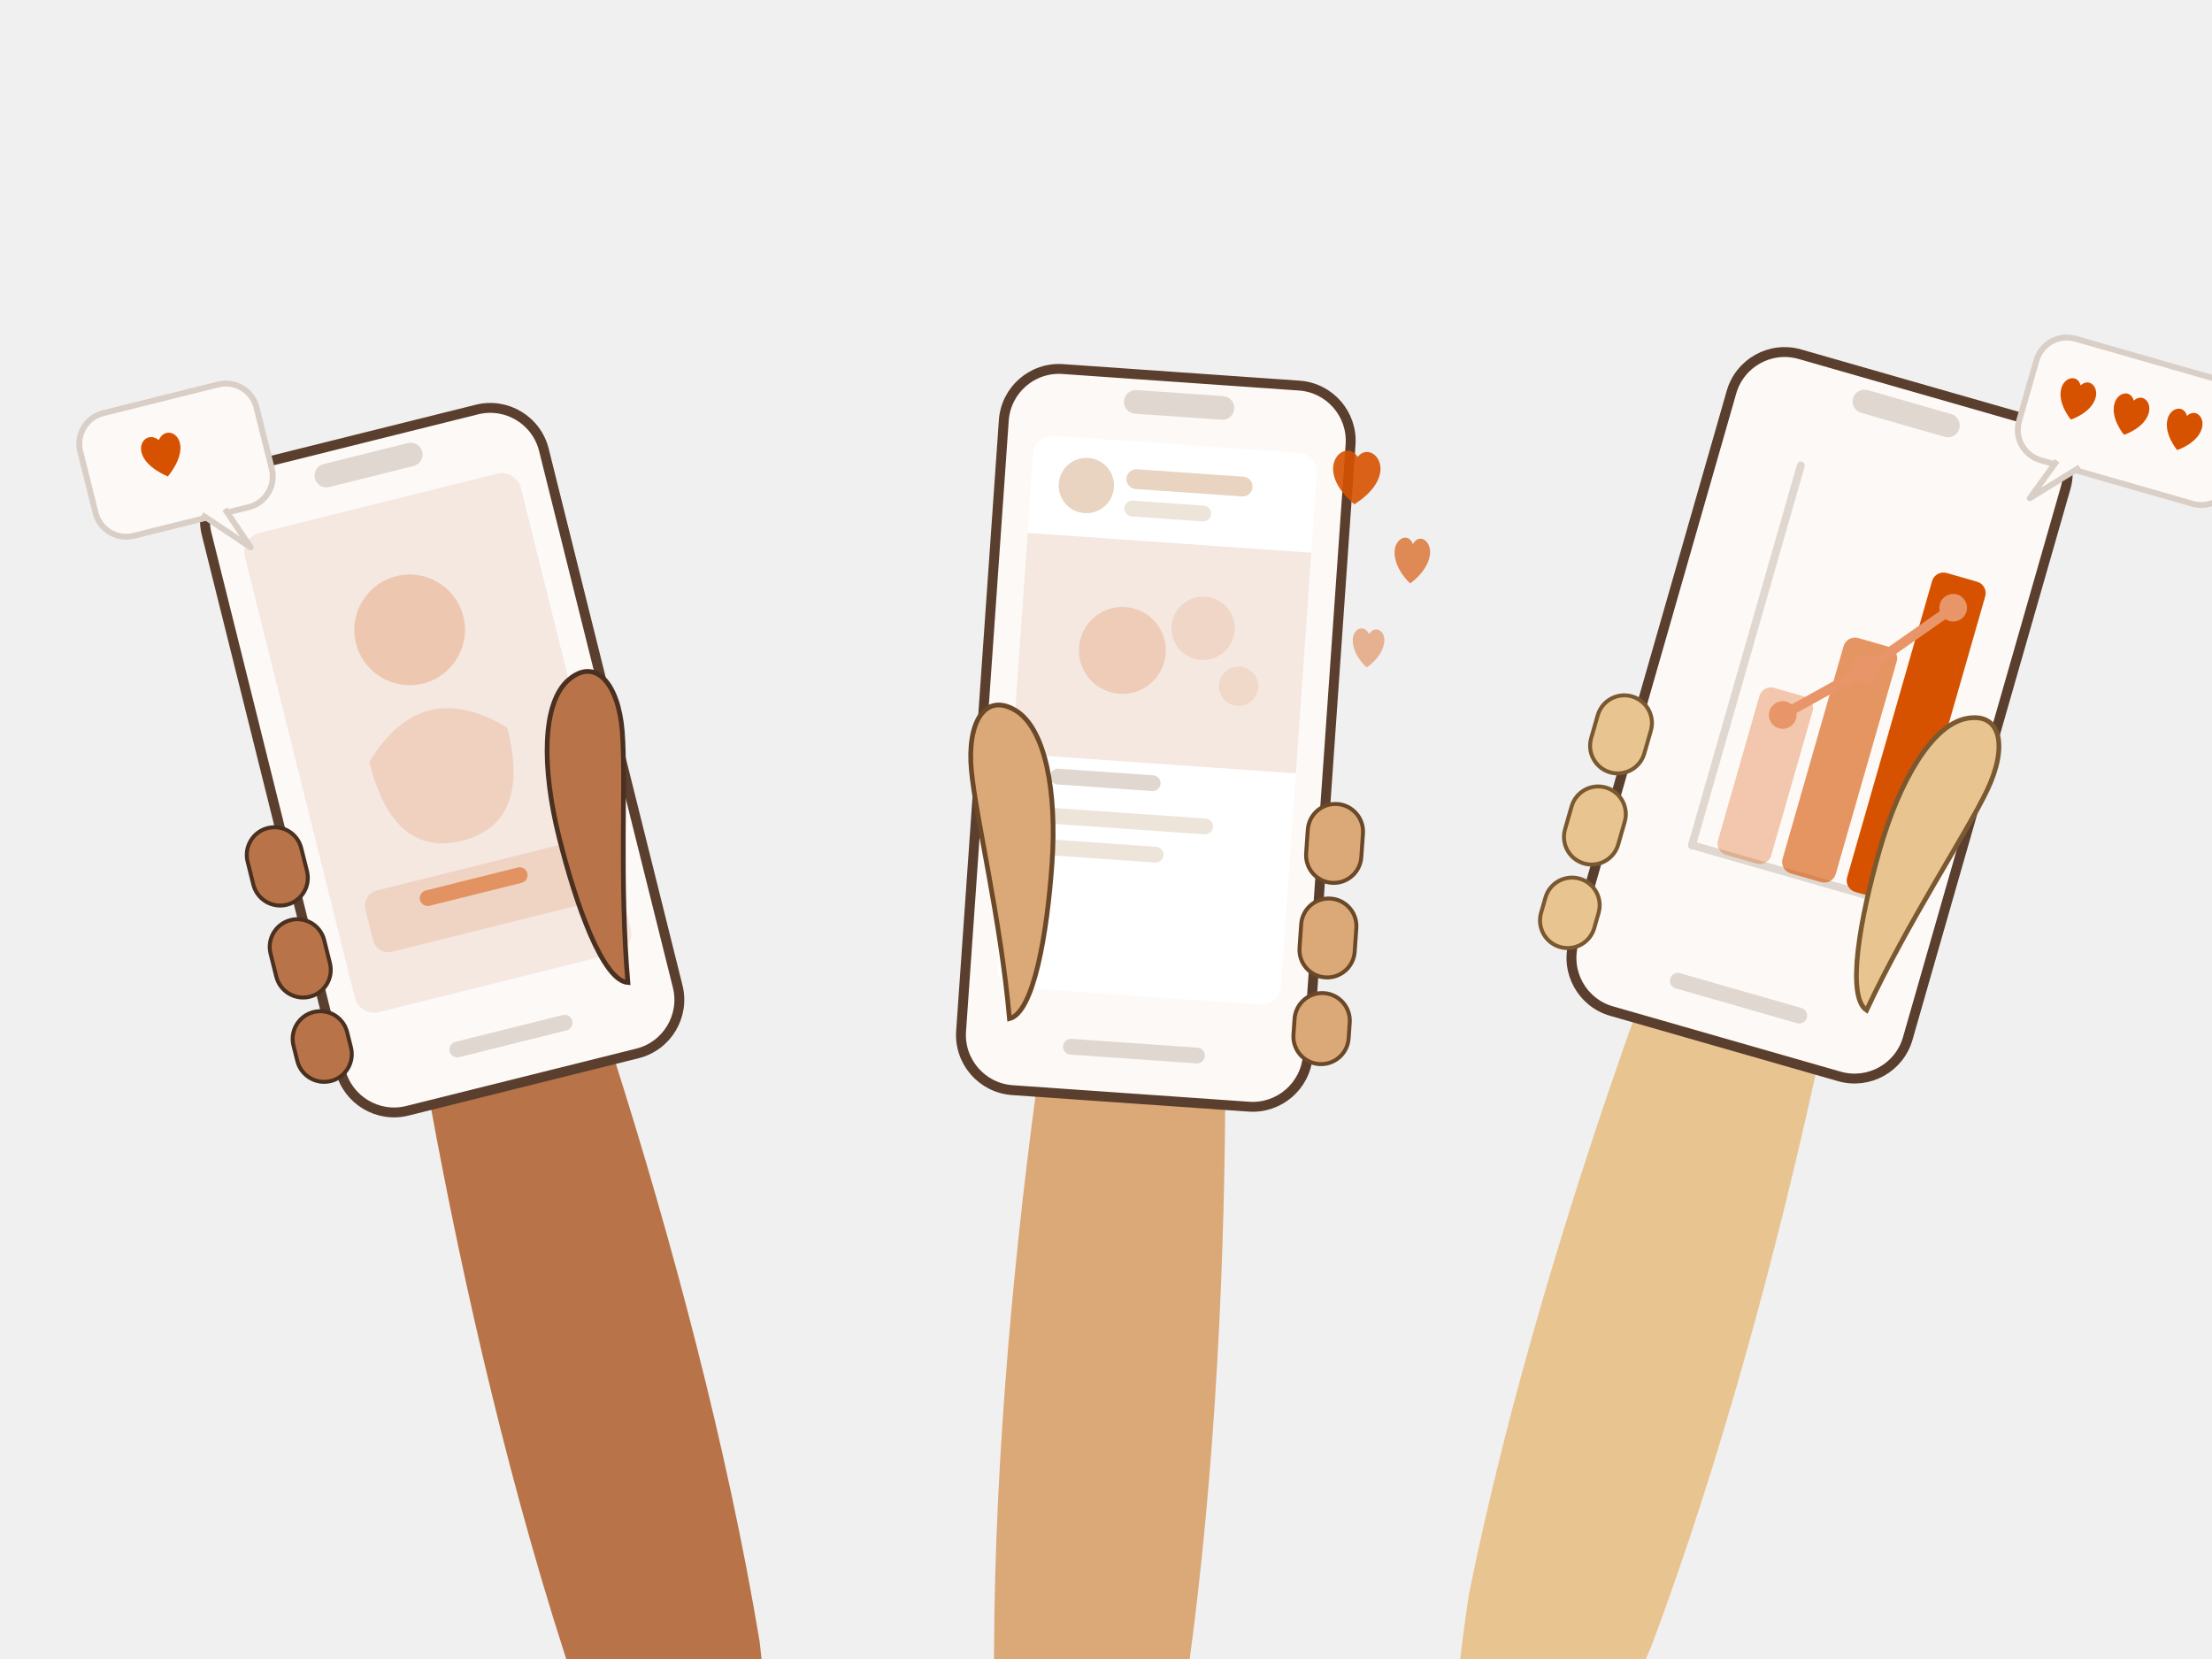
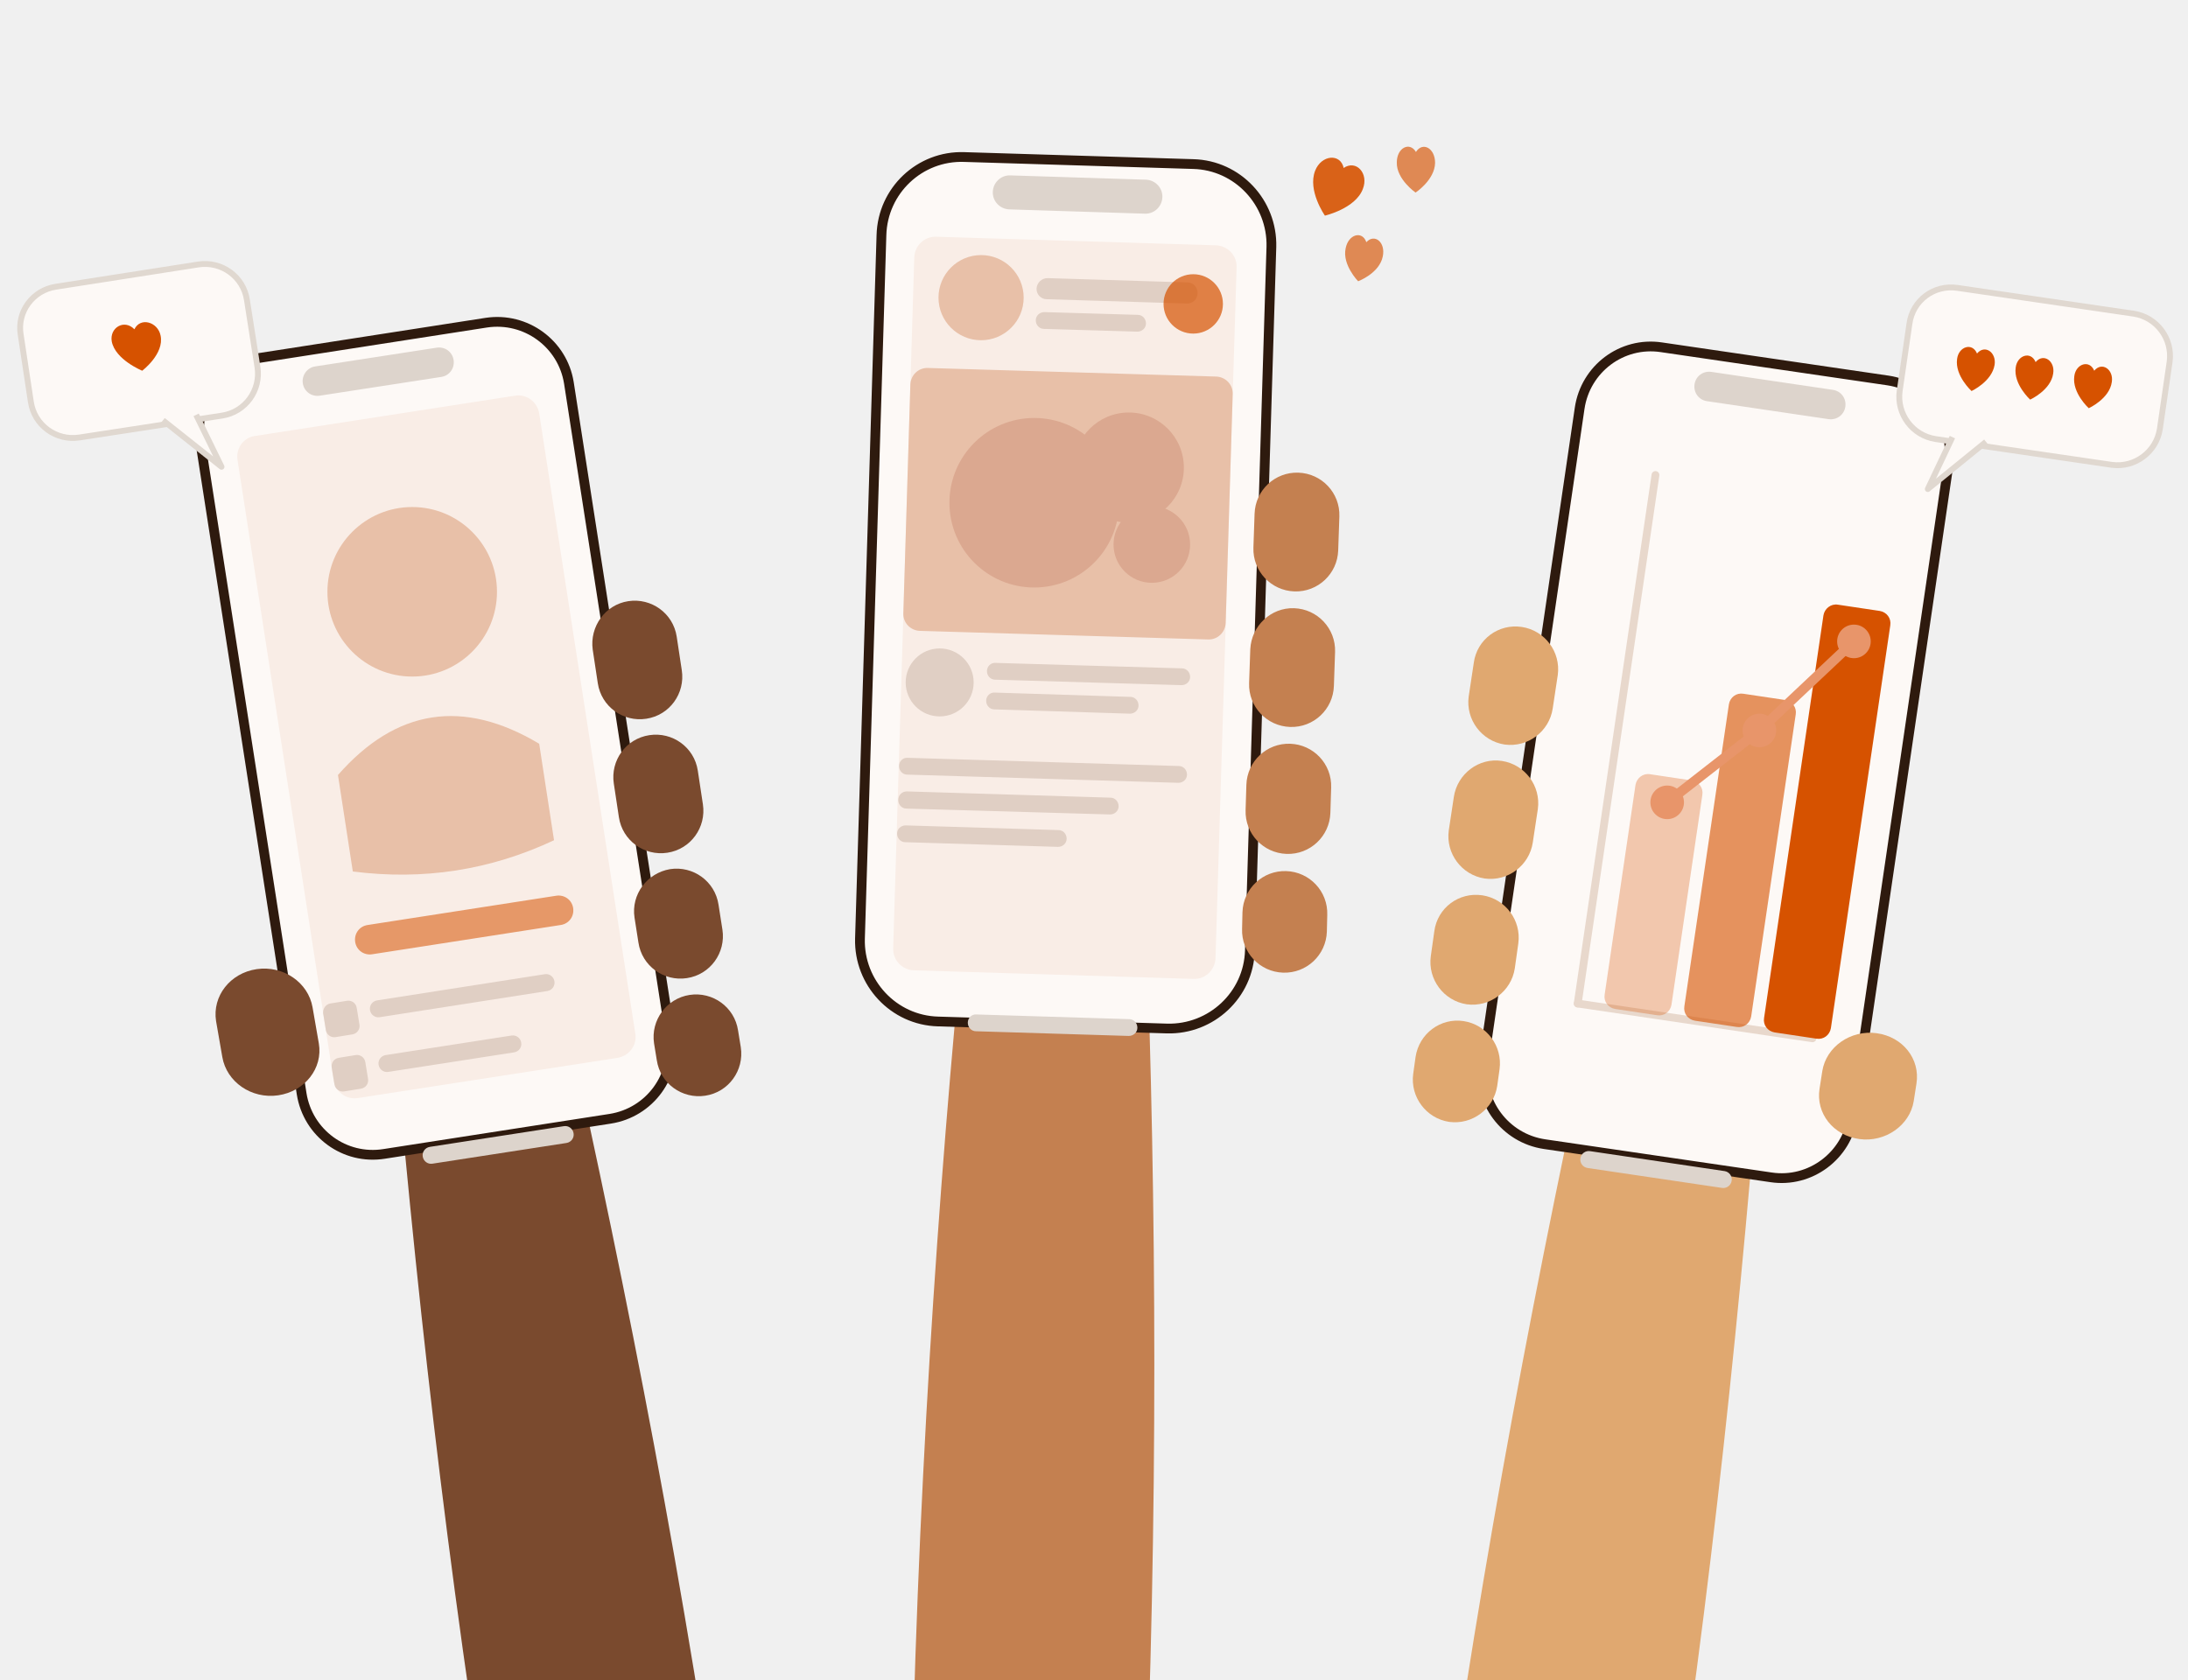
- <svg xmlns="http://www.w3.org/2000/svg" viewBox="0 0 560 420" fill="none">
-   <g transform="translate(140,305) rotate(-14)">
-     <path d="M-24,-32 C-27,15 -28,70 -24,120 C-20,150 -16,165 -14,172              L14,172 C16,165 20,150 24,120 C28,70 27,15 24,-32 Z" fill="#b87448" />
-     <rect x="-44" y="-200" width="88" height="168" rx="14" fill="#fdf9f6" stroke="#5a3e2e" stroke-width="2.5" />
-     <rect x="-14" y="-196" width="28" height="6" rx="3" fill="#e0d8d0" />
-     <rect x="-36" y="-183" width="72" height="125" rx="5" fill="#f4e8e0" />
-     <circle cx="0" cy="-150" r="14" fill="#d65200" fill-opacity="0.22" />
-     <path d="M-18,-120 Q0,-138 18,-120 Q18,-95 0,-95 Q-18,-95 -18,-120Z" fill="#d65200" fill-opacity="0.15" />
-     <rect x="-28" y="-88" width="56" height="16" rx="4" fill="#d65200" fill-opacity="0.13" />
-     <rect x="-14" y="-85" width="28" height="4" rx="2" fill="#d65200" fill-opacity="0.5" />
-     <rect x="-16" y="-46" width="32" height="4" rx="2" fill="#e0d8d0" />
-     <path d="M32,-50 C36,-75 44,-100 46,-112 C48,-124 44,-132 36,-128              C28,-124 24,-108 24,-90 C24,-72 26,-52 32,-50 Z" fill="#b87448" stroke="#4a3020" stroke-width="1.2" />
-     <rect x="-54" y="-110" width="14" height="20" rx="7" fill="#b87448" stroke="#4a3020" stroke-width="1" />
-     <rect x="-54" y="-86" width="14" height="20" rx="7" fill="#b87448" stroke="#4a3020" stroke-width="1" />
-     <rect x="-54" y="-62" width="14" height="18" rx="7" fill="#b87448" stroke="#4a3020" stroke-width="1" />
-     <g transform="translate(-70,-222)">
-       <rect x="0" y="0" width="46" height="32" rx="8" fill="#fdf9f6" stroke="#d9cfc7" stroke-width="1.5" />
-       <path d="M32,31 L36,42 L26,31" fill="#fdf9f6" stroke="#d9cfc7" stroke-width="1.5" stroke-linejoin="round" />
-       <path d="M25,12 C25,9 22,7.5 20,10 C18,7.5 15,9 15,12 C15,16 20,19.5 20,19.5 C20,19.5 25,16 25,12Z" fill="#d65200" />
-     </g>
-   </g>
-   <g transform="translate(284,310) rotate(4)">
-     <path d="M-24,-32 C-27,15 -28,70 -24,120 C-20,150 -16,165 -14,172              L14,172 C16,165 20,150 24,120 C28,70 27,15 24,-32 Z" fill="#dba878" />
-     <rect x="-44" y="-215" width="88" height="183" rx="14" fill="#fdf9f6" stroke="#5a3e2e" stroke-width="2.5" />
-     <rect x="-14" y="-211" width="28" height="6" rx="3" fill="#e0d8d0" />
-     <rect x="-36" y="-198" width="72" height="140" rx="5" fill="#ffffff" />
-     <circle cx="-22" cy="-186" r="7" fill="#e8d4c0" />
-     <rect x="-12" y="-191" width="32" height="5" rx="2.5" fill="#e8d4c0" />
-     <rect x="-12" y="-183" width="22" height="4" rx="2" fill="#ede4da" />
-     <rect x="-36" y="-173" width="72" height="56" fill="#f4e8e0" />
-     <circle cx="-10" cy="-145" r="11" fill="#d65200" fill-opacity="0.18" />
-     <circle cx="10" cy="-152" r="8" fill="#d65200" fill-opacity="0.12" />
-     <circle cx="20" cy="-138" r="5" fill="#d65200" fill-opacity="0.1" />
-     <path d="M-30,-110 C-30,-113 -33,-115 -35,-112 C-37,-115 -40,-113 -40,-110 C-40,-106 -35,-103 -35,-103 C-35,-103 -30,-106 -30,-110Z" fill="#d65200" />
-     <rect x="-26" y="-114" width="28" height="4" rx="2" fill="#e0d8d0" />
-     <rect x="-36" y="-104" width="52" height="4" rx="2" fill="#ede4da" />
-     <rect x="-36" y="-96" width="40" height="4" rx="2" fill="#ede4da" />
-     <rect x="-18" y="-46" width="36" height="4" rx="2" fill="#e0d8d0" />
-     <path d="M-32,-50 C-36,-75 -44,-100 -46,-112 C-48,-124 -44,-132 -36,-128              C-28,-124 -24,-108 -24,-90 C-24,-72 -26,-52 -32,-50 Z" fill="#dba878" stroke="#6a4828" stroke-width="1.2" />
-     <rect x="40" y="-110" width="14" height="20" rx="7" fill="#dba878" stroke="#6a4828" stroke-width="1" />
-     <rect x="40" y="-86" width="14" height="20" rx="7" fill="#dba878" stroke="#6a4828" stroke-width="1" />
-     <rect x="40" y="-62" width="14" height="18" rx="7" fill="#dba878" stroke="#6a4828" stroke-width="1" />
-     <path d="M52,-195 C52,-199 48,-201 46,-198 C44,-201 40,-199 40,-195 C40,-190 46,-186 46,-186 C46,-186 52,-190 52,-195Z" fill="#d65200" opacity="0.9" />
-     <path d="M66,-175 C66,-178 63,-180 61.5,-177 C60,-180 57,-178 57,-175 C57,-170.5 61.5,-167 61.5,-167 C61.5,-167 66,-170.5 66,-175Z" fill="#d65200" opacity="0.65" />
-     <path d="M56,-152 C56,-154.5 53.5,-156 52,-153.5 C50.5,-156 48,-154.5 48,-152 C48,-148 52,-145 52,-145 C52,-145 56,-148 56,-152Z" fill="#d65200" opacity="0.4" />
-   </g>
-   <g transform="translate(428,295) rotate(16)">
-     <path d="M-24,-32 C-27,15 -28,70 -24,120 C-20,150 -16,165 -14,172              L14,172 C16,165 20,150 24,120 C28,70 27,15 24,-32 Z" fill="#e8c490" />
-     <rect x="-44" y="-205" width="88" height="173" rx="14" fill="#fdf9f6" stroke="#5a3e2e" stroke-width="2.5" />
-     <rect x="-14" y="-201" width="28" height="6" rx="3" fill="#e0d8d0" />
-     <rect x="-36" y="-188" width="72" height="130" rx="5" fill="#fdf9f6" />
-     <line x1="-22" y1="-178" x2="-22" y2="-78" stroke="#e0d8d0" stroke-width="2" stroke-linecap="round" />
-     <line x1="-22" y1="-78" x2="32" y2="-78" stroke="#e0d8d0" stroke-width="2" stroke-linecap="round" />
-     <rect x="-16" y="-122" width="14" height="44" rx="3" fill="#d65200" fill-opacity="0.3" />
-     <rect x="1" y="-140" width="14" height="62" rx="3" fill="#d65200" fill-opacity="0.6" />
-     <rect x="18" y="-162" width="14" height="84" rx="3" fill="#d65200" />
-     <polyline points="-9,-116 8,-133 25,-154" stroke="#e8956a" stroke-width="2.5" stroke-linecap="round" stroke-linejoin="round" />
-     <circle cx="-9" cy="-116" r="3.5" fill="#e8956a" />
-     <circle cx="8" cy="-133" r="3.5" fill="#e8956a" />
-     <circle cx="25" cy="-154" r="3.5" fill="#e8956a" />
-     <rect x="-18" y="-46" width="36" height="4" rx="2" fill="#e0d8d0" />
-     <path d="M32,-50 C36,-75 44,-100 46,-112 C48,-124 44,-132 36,-128              C28,-124 24,-108 24,-90 C24,-72 26,-52 32,-50 Z" fill="#e8c490" stroke="#7a5830" stroke-width="1.2" />
-     <rect x="-54" y="-110" width="14" height="20" rx="7" fill="#e8c490" stroke="#7a5830" stroke-width="1" />
-     <rect x="-54" y="-86" width="14" height="20" rx="7" fill="#e8c490" stroke="#7a5830" stroke-width="1" />
-     <rect x="-54" y="-62" width="14" height="18" rx="7" fill="#e8c490" stroke="#7a5830" stroke-width="1" />
-     <g transform="translate(28,-228)">
-       <rect x="0" y="0" width="56" height="32" rx="8" fill="#fdf9f6" stroke="#d9cfc7" stroke-width="1.5" />
-       <path d="M12,31 L8,42 L18,31" fill="#fdf9f6" stroke="#d9cfc7" stroke-width="1.5" stroke-linejoin="round" />
-       <path d="M17,13 C17,10 14,8.5 12.5,11 C11,8.5 8,10 8,13 C8,17 12.5,20 12.5,20 C12.5,20 17,17 17,13Z" fill="#d65200" />
-       <path d="M31,13 C31,10 28,8.5 26.5,11 C25,8.5 22,10 22,13 C22,17 26.5,20 26.5,20 C26.5,20 31,17 31,13Z" fill="#d65200" />
-       <path d="M45,13 C45,10 42,8.5 40.5,11 C39,8.5 36,10 36,13 C36,17 40.5,20 40.5,20 C40.5,20 45,17 45,13Z" fill="#d65200" />
-     </g>
+ <svg xmlns="http://www.w3.org/2000/svg" version="1.1" id="レイヤー_1" x="0px" y="0px" viewBox="0 0 560 430" style="enable-background:new 0 0 560 430;" xml:space="preserve">
+   <style type="text/css">
+ 	.st0{fill:#7A4A2E;}
+ 	.st1{fill:#FDF9F6;stroke:#2E1A0E;stroke-width:2.5;}
+ 	.st2{fill:#DDD4CC;}
+ 	.st3{fill:#F9EDE6;}
+ 	.st4{fill:#E8C0A8;}
+ 	.st5{fill:#D65200;fill-opacity:0.55;}
+ 	.st6{fill:#E0CFC4;}
+ 	.st7{fill:#FDF9F6;stroke:#E0D8D0;stroke-width:1.5;}
+ 	.st8{fill:#FDF9F6;stroke:#E0D8D0;stroke-width:1.5;stroke-linejoin:round;}
+ 	.st9{fill:#D65200;}
+ 	.st10{fill:#C48050;}
+ 	.st11{fill:#D65200;fill-opacity:0.7;}
+ 	.st12{fill:#DBA890;}
+ 	.st13{opacity:0.9;fill:#D65200;enable-background:new    ;}
+ 	.st14{opacity:0.65;fill:#D65200;enable-background:new    ;}
+ 	.st15{fill:#E0A870;}
+ 	.st16{fill:#FDF9F6;}
+ 	.st17{fill:none;stroke:#E8D8CC;stroke-width:2;stroke-linecap:round;}
+ 	.st18{fill:#D65200;fill-opacity:0.3;}
+ 	.st19{fill:#D65200;fill-opacity:0.62;}
+ 	.st20{fill:none;stroke:#E8956A;stroke-width:2.5;stroke-linecap:round;stroke-linejoin:round;}
+ 	.st21{fill:#E8956A;}
+ </style>
+   <g>
+     <path class="st0" d="M103.6,294.6c7,73.6,16.5,149,32,234.5c12.1,64,23.9,111.6,31,143.5l38.6-6c-2.8-32.5-6-81.5-13.9-146.1   c-11.2-86.1-25-160.9-40.6-233.2L103.6,294.6z" />
+     <path class="st1" d="M66.6,91.6l57.9-9C134.6,81.1,144,88,145.6,98l26,167.3c1.6,10.1-5.3,19.5-15.4,21.1l-57.9,9   c-10.1,1.6-19.5-5.3-21.1-15.4l-26-167.3C49.6,102.6,56.5,93.2,66.6,91.6z" />
+     <path class="st2" d="M80.7,93.8l31.1-4.8c2.1-0.3,4,1.1,4.3,3.2l0,0c0.3,2.1-1.1,4-3.2,4.3l-31.1,4.8c-2.1,0.3-4-1.1-4.3-3.2l0,0   C77.2,96.1,78.6,94.1,80.7,93.8z" />
+     <path class="st3" d="M65.3,111.6l66.5-10.3c3-0.5,5.7,1.6,6.2,4.5l24.6,158.8c0.5,3-1.6,5.7-4.5,6.2l-66.5,10.3   c-3,0.5-5.7-1.6-6.2-4.5L60.8,117.8C60.3,114.8,62.3,112,65.3,111.6z" />
+     <circle class="st4" cx="105.5" cy="151.5" r="21.7" />
+     <path class="st4" d="M86.5,198.4c14.9-17,32.1-19.6,51.5-8l3.8,24.7c-16.4,7.7-33.5,10.3-51.5,8L86.5,198.4z" />
+     <path class="st5" d="M94.1,236.8l48.3-7.5c2.1-0.3,4,1.1,4.3,3.2l0,0c0.3,2.1-1.1,4-3.2,4.3l-48.3,7.5c-2.1,0.3-4-1.1-4.3-3.2l0,0   C90.6,239,92,237.1,94.1,236.8z" />
+     <path class="st6" d="M84.5,256.9l4.3-0.7c1.2-0.2,2.3,0.6,2.5,1.8l0.7,4.3c0.2,1.2-0.6,2.3-1.8,2.5l-4.3,0.7   c-1.2,0.2-2.3-0.6-2.5-1.8l-0.7-4.3C82.6,258.2,83.4,257.1,84.5,256.9z" />
+     <path class="st6" d="M96.5,256.1l42.9-6.7c1.2-0.2,2.3,0.6,2.5,1.8l0,0c0.2,1.2-0.6,2.3-1.8,2.5l-42.9,6.7   c-1.2,0.2-2.3-0.6-2.5-1.8l0,0C94.5,257.4,95.3,256.3,96.5,256.1z" />
+     <path class="st6" d="M86.7,270.8l4.3-0.7c1.2-0.2,2.3,0.6,2.5,1.8l0.7,4.3c0.2,1.2-0.6,2.3-1.8,2.5l-4.3,0.7   c-1.2,0.2-2.3-0.6-2.5-1.8l-0.7-4.3C84.7,272.1,85.5,271,86.7,270.8z" />
+     <path class="st6" d="M98.7,270.1l32.2-5c1.2-0.2,2.3,0.6,2.5,1.8l0,0c0.2,1.2-0.6,2.3-1.8,2.5l-32.2,5c-1.2,0.2-2.3-0.6-2.5-1.8   l0,0C96.7,271.4,97.5,270.3,98.7,270.1z" />
+     <path class="st2" d="M110,293.6l34.3-5.3c1.2-0.2,2.3,0.6,2.5,1.8l0,0c0.2,1.2-0.6,2.3-1.8,2.5l-34.3,5.3c-1.2,0.2-2.3-0.6-2.5-1.8   l0,0C108,294.9,108.8,293.8,110,293.6z" />
+     <path class="st0" d="M160.8,153.9L160.8,153.9c5.9-0.9,11.5,3.1,12.4,9.1l1.3,8.6c0.9,5.9-3.1,11.5-9.1,12.4l0,0   c-5.9,0.9-11.5-3.1-12.4-9.1l-1.3-8.6C150.9,160.4,154.9,154.8,160.8,153.9z" />
+     <path class="st0" d="M166.2,188.2L166.2,188.2c5.9-0.9,11.5,3.1,12.4,9.1l1.3,8.6c0.9,5.9-3.1,11.5-9.1,12.4l0,0   c-5.9,0.9-11.5-3.1-12.4-9.1l-1.3-8.6C156.2,194.7,160.2,189.1,166.2,188.2z" />
+     <path class="st0" d="M171.5,222.5L171.5,222.5c5.9-0.9,11.5,3.1,12.4,9.1l1,6.4c0.9,5.9-3.1,11.5-9.1,12.4l0,0   c-5.9,0.9-11.5-3.1-12.4-9.1l-1-6.4C161.5,229,165.6,223.5,171.5,222.5z" />
+     <path class="st0" d="M176.5,254.7L176.5,254.7c5.9-0.9,11.5,3.1,12.4,9.1l0.7,4.3c0.9,5.9-3.1,11.5-9.1,12.4l0,0   c-5.9,0.9-11.5-3.1-12.4-9.1l-0.7-4.3C166.5,261.2,170.6,255.6,176.5,254.7z" />
+     <path class="st7" d="M14.3,73.4l36.5-5.7c5.9-0.9,11.5,3.1,12.4,9.1l2.7,17.2c0.9,5.9-3.1,11.5-9.1,12.4L20.3,112   c-5.9,0.9-11.5-3.1-12.4-9.1L5.3,85.7C4.3,79.8,8.4,74.3,14.3,73.4z" />
+     <path class="st8" d="M50.2,106.2l6.5,13.3l-15-11.9" />
+     <path class="st9" d="M41.1,85.9c-0.7-3.5-5.2-4.8-6.7-1.6c-2.6-2.7-6.4-0.4-5.8,3.1c0.9,4.7,7.8,7.5,7.8,7.5S42.1,90.6,41.1,85.9z" />
+     <path class="st10" d="M244.4,261.7c-6.6,73.7-11.2,155-11.7,241.8c0.2,65.2,3.1,114.1,4.2,146.7l41.2,1.2   c3.2-32.5,9-81.2,13.1-146.2c4.8-86.7,5.1-168.2,3-242.1L244.4,261.7z" />
+     <path class="st1" d="M246.8,40.2l58.6,1.8c11.4,0.3,20.3,9.9,20,21.2l-5.5,180.1c-0.3,11.4-9.9,20.3-21.2,20l-58.6-1.8   c-11.4-0.3-20.3-9.9-20-21.2l5.5-180.1C225.9,48.8,235.4,39.8,246.8,40.2z" />
+     <path class="st2" d="M258.6,44.9l34.7,1.1c2.4,0.1,4.3,2.1,4.2,4.5l0,0c-0.1,2.4-2.1,4.3-4.5,4.2l-34.7-1.1   c-2.4-0.1-4.3-2.1-4.2-4.5l0,0C254.2,46.7,256.2,44.8,258.6,44.9z" />
+     <path class="st3" d="M239.6,60.6l71.6,2.2c3,0.1,5.4,2.6,5.3,5.6l-5.4,176.9c-0.1,3-2.6,5.4-5.6,5.3l-71.6-2.2   c-3-0.1-5.4-2.6-5.3-5.6l5.4-176.9C234.1,62.9,236.6,60.5,239.6,60.6z" />
+     <circle class="st4" cx="251.1" cy="76.2" r="10.9" />
+     <path class="st6" d="M268.1,71.2l35.8,1.1c1.5,0,2.7,1.3,2.6,2.8l0,0c0,1.5-1.3,2.7-2.8,2.6l-35.8-1.1c-1.5,0-2.7-1.3-2.6-2.8l0,0   C265.4,72.4,266.6,71.2,268.1,71.2z" />
+     <path class="st6" d="M267.3,79.9l23.9,0.7c1.2,0,2.1,1,2.1,2.2l0,0c0,1.2-1,2.1-2.2,2.1l-23.9-0.7c-1.2,0-2.1-1-2.1-2.2l0,0   C265.1,80.8,266.1,79.9,267.3,79.9z" />
+     <circle class="st11" cx="305.4" cy="77.8" r="7.6" />
+     <path class="st4" d="M237.5,94.2l73.8,2.2c2.4,0.1,4.3,2.1,4.2,4.5l-1.8,58.6c-0.1,2.4-2.1,4.3-4.5,4.2l-73.8-2.2   c-2.4-0.1-4.3-2.1-4.2-4.5l1.8-58.6C233.1,96,235.1,94.1,237.5,94.2z" />
+     <circle class="st12" cx="264.7" cy="128.7" r="21.7" />
+     <circle class="st12" cx="288.9" cy="119.7" r="14.1" />
+     <circle class="st12" cx="294.8" cy="139.4" r="9.8" />
+     <circle class="st6" cx="240.5" cy="174.7" r="8.7" />
+     <path class="st6" d="M254.8,169.7l47.7,1.4c1.2,0,2.1,1,2.1,2.2l0,0c0,1.2-1,2.1-2.2,2.1l-47.7-1.4c-1.2,0-2.1-1-2.1-2.2l0,0   C252.6,170.6,253.6,169.6,254.8,169.7z" />
+     <path class="st6" d="M254.6,177.3l34.7,1.1c1.2,0,2.1,1,2.1,2.2l0,0c0,1.2-1,2.1-2.2,2.1l-34.7-1.1c-1.2,0-2.1-1-2.1-2.2l0,0   C252.4,178.2,253.4,177.2,254.6,177.3z" />
+     <path class="st6" d="M232.3,194l69.4,2.1c1.2,0,2.1,1,2.1,2.2l0,0c0,1.2-1,2.1-2.2,2.1l-69.4-2.1c-1.2,0-2.1-1-2.1-2.2l0,0   C230.1,194.9,231.1,193.9,232.3,194z" />
+     <path class="st6" d="M232.1,202.6l52.1,1.6c1.2,0,2.1,1,2.1,2.2l0,0c0,1.2-1,2.1-2.2,2.1L232,207c-1.2,0-2.1-1-2.1-2.2l0,0   C229.9,203.5,230.9,202.6,232.1,202.6z" />
+     <path class="st6" d="M231.8,211.3l39.1,1.2c1.2,0,2.1,1,2.1,2.2l0,0c0,1.2-1,2.1-2.2,2.1l-39.1-1.2c-1.2,0-2.1-1-2.1-2.2l0,0   C229.6,212.2,230.6,211.3,231.8,211.3z" />
+     <path class="st2" d="M249.9,259.7l39.1,1.2c1.2,0,2.1,1,2.1,2.2l0,0c0,1.2-1,2.1-2.2,2.1l-39.1-1.2c-1.2,0-2.1-1-2.1-2.2l0,0   C247.7,260.6,248.7,259.6,249.9,259.7z" />
+     <path class="st10" d="M332.3,121L332.3,121c6,0.2,10.7,5.2,10.5,11.2l-0.3,8.7c-0.2,6-5.2,10.7-11.2,10.5l0,0   c-6-0.2-10.7-5.2-10.5-11.2l0.3-8.7C321.3,125.5,326.3,120.8,332.3,121z" />
+     <path class="st10" d="M331.2,155.7L331.2,155.7c6,0.2,10.7,5.2,10.5,11.2l-0.3,8.7c-0.2,6-5.2,10.7-11.2,10.5l0,0   c-6-0.2-10.7-5.2-10.5-11.2l0.3-8.7C320.3,160.2,325.3,155.5,331.2,155.7z" />
+     <path class="st10" d="M330.2,190.4L330.2,190.4c6,0.2,10.7,5.2,10.5,11.2l-0.2,6.5c-0.2,6-5.2,10.7-11.2,10.5l0,0   c-6-0.2-10.7-5.2-10.5-11.2l0.2-6.5C319.2,194.9,324.2,190.2,330.2,190.4z" />
+     <path class="st10" d="M329.2,223L329.2,223c6,0.2,10.7,5.2,10.5,11.2l-0.1,4.3c-0.2,6-5.2,10.7-11.2,10.5l0,0   c-6-0.2-10.7-5.2-10.5-11.2l0.1-4.3C318.2,227.5,323.2,222.8,329.2,223z" />
+     <path class="st13" d="M348.8,48.4c1.6-4-1.7-7.6-4.9-5.4c-0.8-3.8-5.7-3.4-7.3,0.7c-2,5.1,2.5,11.5,2.5,11.5S346.9,53.4,348.8,48.4   z" />
+     <path class="st14" d="M353.9,65.7c0.8-3.7-2.1-6-4.2-3.7c-1-3-4.6-2.1-5.3,1.6c-0.9,4.2,3.2,8.4,3.2,8.4S353,70,353.9,65.7z" />
+     <path class="st15" d="M400.6,293.8c-15,72.4-28.2,147.3-37.9,228.1c-7.3,64.8-10.1,113.7-12.4,144.1l38.7,5.7   c6.6-29.8,18-77.5,29.6-141.6c14-80.2,22.9-155.7,29.4-229.4L400.6,293.8z" />
+     <path class="st1" d="M425.2,88.9l58,8.5c10.1,1.5,17.1,10.9,15.6,20.9l-24.6,167.5c-1.5,10.1-10.9,17.1-20.9,15.6l-58-8.5   c-10.1-1.5-17.1-10.9-15.6-20.9l24.6-167.5C405.8,94.4,415.1,87.4,425.2,88.9z" />
+     <path class="st2" d="M438,95.2l31.1,4.6c2.1,0.3,3.5,2.2,3.2,4.3l0,0c-0.3,2.1-2.2,3.5-4.3,3.2l-31.1-4.6c-2.1-0.3-3.5-2.2-3.2-4.3   l0,0C434,96.3,435.9,94.9,438,95.2z" />
+     <path class="st16" d="M418.1,107.6l66.6,9.8c3,0.4,5,3.2,4.6,6.2l-23.4,158.9c-0.4,3-3.2,5-6.2,4.6l-66.6-9.8c-3-0.4-5-3.2-4.6-6.2   l23.4-158.9C412.4,109.2,415.1,107.2,418.1,107.6z" />
+     <line class="st17" x1="423.7" y1="121.6" x2="403.8" y2="256.9" />
+     <line class="st17" x1="403.8" y1="256.9" x2="463.9" y2="265.8" />
+     <path class="st18" d="M422.3,198.2l10.7,1.6c1.8,0.3,3,1.9,2.7,3.7l-7.9,53.7c-0.3,1.8-1.9,3-3.7,2.7l-10.7-1.6   c-1.8-0.3-3-1.9-2.7-3.7l7.9-53.7C418.9,199.2,420.5,197.9,422.3,198.2z" />
+     <path class="st19" d="M446.2,177.6l10.7,1.6c1.8,0.3,3,1.9,2.7,3.7l-11.4,77.3c-0.3,1.8-1.9,3-3.7,2.7l-10.7-1.6   c-1.8-0.3-3-1.9-2.7-3.7l11.4-77.3C442.8,178.5,444.4,177.3,446.2,177.6z" />
+     <path class="st9" d="M470.4,154.8l10.7,1.6c1.8,0.3,3,1.9,2.7,3.7l-15.2,103.1c-0.3,1.8-1.9,3-3.7,2.7l-10.7-1.6   c-1.8-0.3-3-1.9-2.7-3.7l15.2-103.1C467,155.8,468.6,154.5,470.4,154.8z" />
+     <polyline class="st20" points="426.7,205.4 450.3,187 474.5,164.2  " />
+     <circle class="st21" cx="426.7" cy="205.4" r="4.3" />
+     <circle class="st21" cx="450.3" cy="187" r="4.3" />
+     <circle class="st21" cx="474.5" cy="164.2" r="4.3" />
+     <path class="st2" d="M407,294.7l34.4,5.1c1.2,0.2,2,1.3,1.8,2.5l0,0c-0.2,1.2-1.3,2-2.5,1.8l-34.4-5.1c-1.2-0.2-2-1.3-1.8-2.5l0,0   C404.7,295.3,405.8,294.5,407,294.7z" />
+     <path class="st15" d="M389.5,160.5L389.5,160.5c5.9,0.9,10,6.4,9.2,12.3l-1.3,8.6c-0.9,5.9-6.4,10-12.3,9.2l0,0   c-5.9-0.9-10-6.4-9.2-12.3l1.3-8.6C378,163.7,383.5,159.6,389.5,160.5z" />
+     <path class="st15" d="M384.4,194.8L384.4,194.8c5.9,0.9,10,6.4,9.2,12.3l-1.3,8.6c-0.9,5.9-6.4,10-12.3,9.2l0,0   c-5.9-0.9-10-6.4-9.2-12.3l1.3-8.6C373,198.1,378.5,193.9,384.4,194.8z" />
+     <path class="st15" d="M379.4,229.2L379.4,229.2c5.9,0.9,10,6.4,9.2,12.3l-0.9,6.4c-0.9,5.9-6.4,10-12.3,9.2l0,0   c-5.9-0.9-10-6.4-9.2-12.3l0.9-6.4C367.9,232.4,373.4,228.3,379.4,229.2z" />
+     <path class="st15" d="M374.6,261.4L374.6,261.4c5.9,0.9,10,6.4,9.2,12.3l-0.6,4.3c-0.9,5.9-6.4,10-12.3,9.2l0,0   c-5.9-0.9-10-6.4-9.2-12.3l0.6-4.3C363.2,264.6,368.7,260.5,374.6,261.4z" />
+     <path class="st7" d="M501,73.7l45.1,6.6c5.9,0.9,10,6.4,9.2,12.3l-2.5,17.2c-0.9,5.9-6.4,10-12.3,9.2l-45.1-6.6   c-5.9-0.9-10-6.4-9.2-12.3l2.5-17.2C489.5,76.9,495,72.8,501,73.7z" />
+     <path class="st8" d="M499.7,111.9l-6.3,13.3l14.9-12.1" />
+     <path class="st9" d="M510.5,93.4c0.5-3.2-2.5-5.3-4.5-2.9c-1.2-2.9-4.7-1.8-5.1,1.4c-0.6,4.3,3.7,8.2,3.7,8.2   S509.8,97.7,510.5,93.4z" />
+     <path class="st9" d="M525.5,95.6c0.5-3.2-2.5-5.3-4.5-2.9c-1.2-2.9-4.7-1.8-5.1,1.4c-0.6,4.3,3.7,8.2,3.7,8.2   S524.9,99.9,525.5,95.6z" />
+     <path class="st9" d="M540.5,97.8c0.5-3.2-2.5-5.3-4.5-2.9c-1.2-2.9-4.7-1.8-5.1,1.4c-0.6,4.3,3.7,8.2,3.7,8.2   S539.9,102.1,540.5,97.8z" />
+     <path class="st14" d="M367.3,41.7c0-3.8-3.2-5.5-4.9-2.8c-1.6-2.7-4.9-1.1-4.9,2.7c-0.1,4.3,4.8,7.7,4.8,7.7S367.2,46.1,367.3,41.7   z" />
+     <path class="st15" d="M480.3,264.5L480.3,264.5c6.7,0.9,11.2,6.6,10.2,12.9l-0.7,4.5c-1,6.2-7.3,10.6-13.9,9.7l0,0   c-6.7-0.9-11.2-6.6-10.2-12.9l0.7-4.5C467.4,268,473.6,263.6,480.3,264.5z" />
+     <path class="st0" d="M65.7,248.1L65.7,248.1c6.8-1,13.2,3.4,14.3,9.8l1.6,9.2c1.1,6.4-3.6,12.3-10.4,13.3l0,0   c-6.8,1-13.2-3.4-14.3-9.8l-1.6-9.2C54.3,255,58.9,249.1,65.7,248.1z" />
  </g>
</svg>
